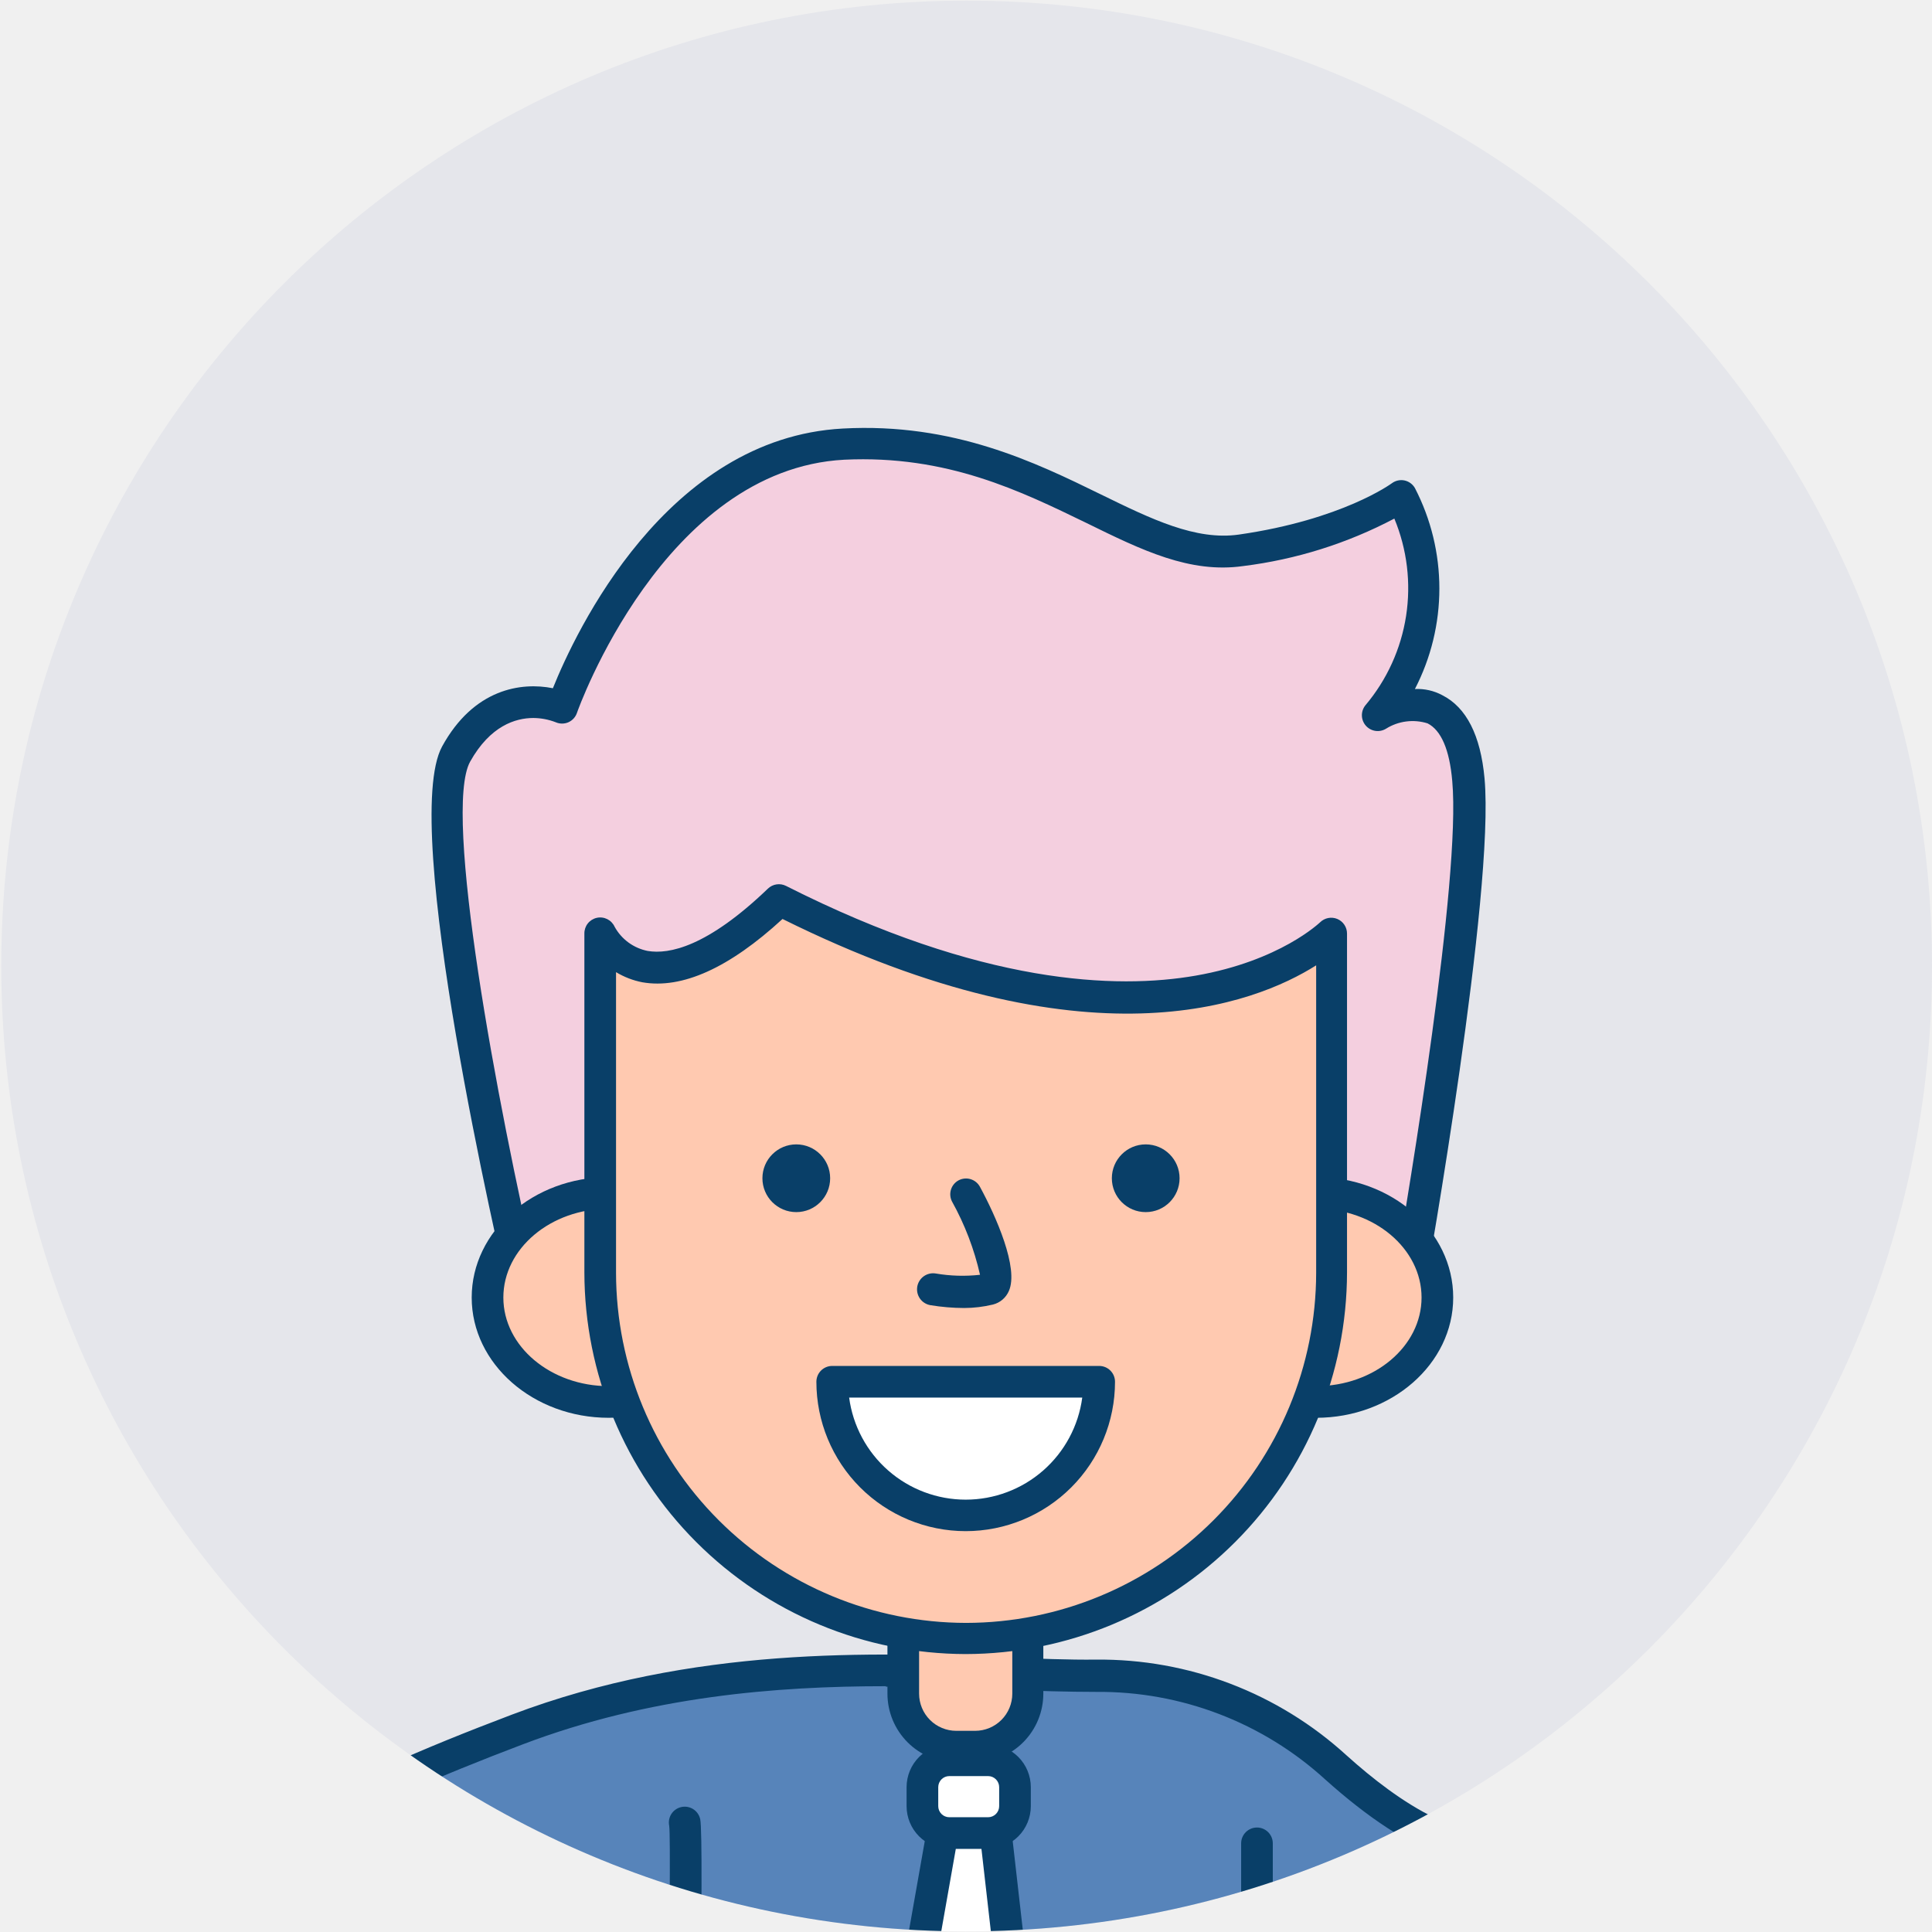
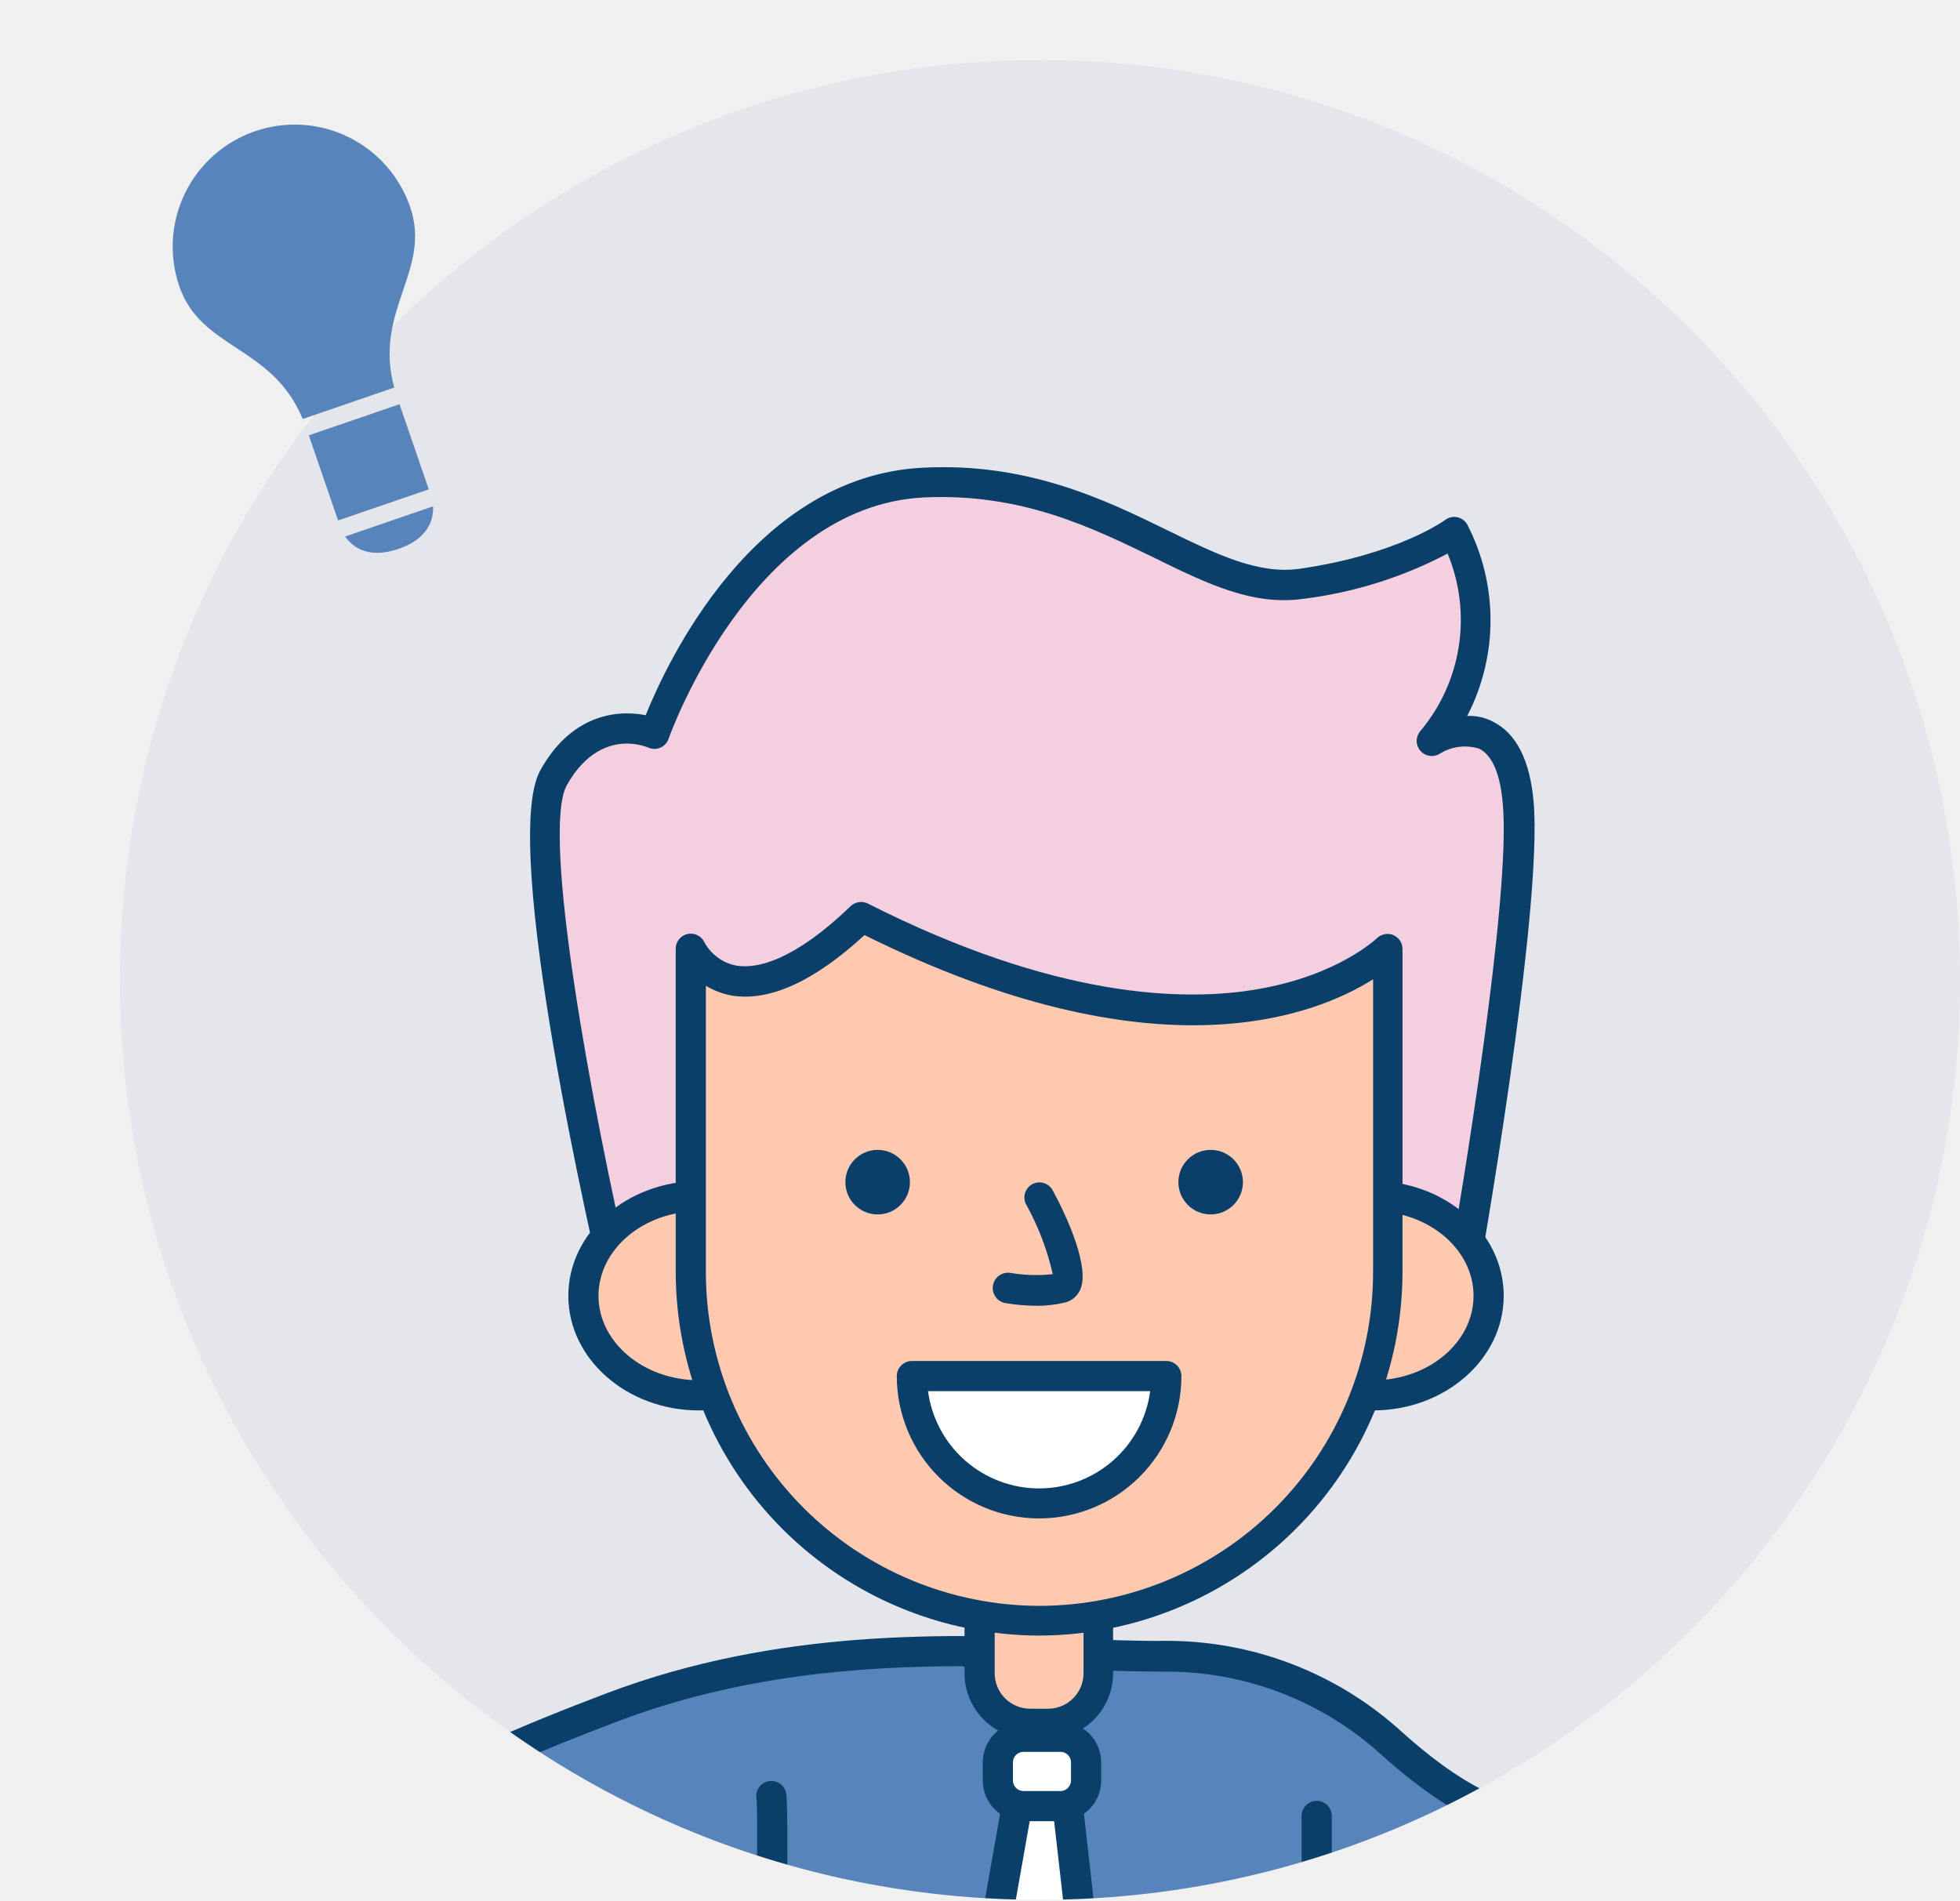
- <svg xmlns="http://www.w3.org/2000/svg" width="434" height="434" viewBox="0 0 434 434" fill="none">
-   <circle cx="217.143" cy="217" r="216.857" fill="#E5E6EB" />
-   <mask id="mask0" mask-type="alpha" maskUnits="userSpaceOnUse" x="0" y="0" width="434" height="434">
-     <circle cx="217.143" cy="217" r="216.857" fill="#CECACA" />
+ <svg xmlns="http://www.w3.org/2000/svg" width="462" height="448" viewBox="0 0 462 448" fill="none">
+   <circle cx="245.143" cy="231" r="216.857" fill="#E5E6EB" />
+   <mask id="mask0" mask-type="alpha" maskUnits="userSpaceOnUse" x="28" y="14" width="434" height="434">
+     <circle cx="245.143" cy="231" r="216.857" fill="#CECACA" />
  </mask>
  <g mask="url(#mask0)">
-     <path d="M405.012 370.501C405.9 370.252 415.108 352.725 415.108 352.725C415.108 352.725 414.646 337.901 414.681 330.649C414.717 323.396 420.298 322.188 421.791 325.743C423.028 330.42 423.978 335.169 424.636 339.963C424.92 339.963 433.274 316.251 435.301 315.078C437.327 313.904 459.084 325.316 460.186 332.639C460.719 336.195 457.057 348.033 452.863 359.267C451.689 362.431 440.704 369.221 440.704 369.221C438.42 373.843 435.681 378.225 432.528 382.303L405.012 370.501Z" fill="#FFC9B0" />
-     <path d="M432.67 385.787C432.193 385.787 431.722 385.69 431.283 385.503L403.661 373.771C403.113 373.538 402.632 373.17 402.263 372.702C401.895 372.234 401.649 371.68 401.55 371.093C401.451 370.505 401.501 369.902 401.696 369.339C401.891 368.776 402.224 368.271 402.665 367.87C403.803 366.306 407.927 358.805 411.553 351.872C411.553 348.317 411.126 336.87 411.162 330.542C411.197 324.214 414.717 320.979 417.774 320.339C419.265 320.027 420.817 320.247 422.162 320.962C423.507 321.676 424.558 322.84 425.133 324.25C425.498 325.062 425.784 325.907 425.986 326.774C430.892 314.367 432.137 312.554 433.843 311.807C434.945 311.238 436.616 310.385 444.508 314.509C448.703 316.642 462.497 324.25 463.67 331.964C464.416 336.87 460.115 350.13 456.133 360.405C454.853 363.96 447.921 368.759 443.406 371.638C441.093 376.231 438.305 380.568 435.087 384.579C434.472 385.284 433.603 385.719 432.67 385.787ZM410.38 368.901L431.71 377.895C433.98 374.589 436.023 371.133 437.825 367.55C438.117 366.969 438.575 366.486 439.14 366.164C443.065 363.901 446.655 361.101 449.805 357.845C455.493 342.7 457.164 334.737 456.915 332.96C456.346 329.085 442.695 320.588 437.185 318.739C435.301 322.295 431.674 332 430.075 335.91C427.551 342.487 427.231 343.34 424.564 343.234C421.898 343.127 421.187 340.745 420.689 337.19C420.291 333.979 419.685 330.796 418.876 327.663C418.422 328.539 418.213 329.522 418.272 330.507C418.272 337.617 418.699 352.299 418.699 352.477C418.73 353.082 418.595 353.685 418.308 354.219C414.504 361.578 412.122 366.093 410.38 368.901Z" fill="#093F68" />
-     <path d="M431.212 360.155C430.305 360.157 429.432 359.812 428.771 359.19C428.11 358.569 427.712 357.719 427.657 356.813C427.604 351.507 425.692 346.387 422.254 342.344C421.592 341.678 421.22 340.777 421.22 339.838C421.22 338.899 421.592 337.998 422.254 337.332C422.918 336.68 423.812 336.315 424.742 336.315C425.673 336.315 426.566 336.68 427.231 337.332C432.021 342.604 434.725 349.442 434.838 356.564C434.84 357.471 434.495 358.345 433.874 359.006C433.252 359.667 432.402 360.065 431.497 360.119L431.212 360.155Z" fill="#093F68" />
-     <path d="M443.264 388.134C439.709 393.395 410.593 442.775 368.359 463.43C357.575 468.775 345.699 471.549 333.662 471.535C324.419 471.535 312.332 464.745 301.987 457.777C296.37 453.902 291.322 449.992 287.767 447.112C284.212 444.232 282.292 442.348 282.292 442.348V461.368L282.079 533.642H153.884V435.416C122.244 443.699 94.195 455.36 88.862 463.359C85.059 471.784 91.564 500.224 106.389 525.892L58.076 553.55C51.286 541.854 18.437 481.027 38.95 438.793C48.939 418.245 74.216 404.416 116.201 388.489C166.824 369.292 216.95 376.687 246.208 376.367C266.13 376.201 285.379 383.566 300.103 396.986C313.185 408.789 330.392 419.952 343.936 413.375C368.822 401.181 393.956 370.146 401.492 359.196L443.264 388.134Z" fill="#5784BA" />
-     <path d="M58.111 557.104C57.488 557.111 56.875 556.953 56.332 556.647C55.789 556.341 55.336 555.898 55.018 555.362C47.908 543.346 14.384 481.204 35.75 437.229C46.664 414.761 74.144 400.647 114.956 385.183C155.768 369.719 196.153 371.212 225.66 372.314C233.126 372.598 240.2 372.883 246.173 372.811C266.988 372.598 287.111 380.283 302.484 394.319C314.074 404.771 330.391 416.005 342.372 410.175C366.653 398.301 391.68 367.159 398.541 357.169C398.808 356.779 399.15 356.446 399.547 356.19C399.943 355.934 400.387 355.759 400.852 355.676C401.309 355.586 401.779 355.593 402.232 355.698C402.685 355.802 403.112 356 403.483 356.281L445.255 385.112C446.032 385.645 446.567 386.464 446.74 387.391C446.913 388.318 446.712 389.275 446.179 390.053C445.859 390.48 445.397 391.227 444.757 392.222C421.329 428.697 396.124 453.688 369.923 466.487C358.655 472.083 346.243 474.991 333.662 474.983C325.201 474.983 314.18 470.291 299.96 460.585C294.521 457.03 289.615 452.977 285.918 449.92L285.669 533.463C285.669 534.406 285.294 535.311 284.628 535.977C283.961 536.644 283.057 537.019 282.114 537.019H153.884C152.941 537.019 152.037 536.644 151.37 535.977C150.703 535.311 150.329 534.406 150.329 533.463V440.073C117.694 448.996 96.221 459.412 91.991 464.958C89.289 471.89 94.728 498.482 109.339 523.971C109.574 524.377 109.727 524.825 109.788 525.29C109.849 525.755 109.817 526.228 109.695 526.68C109.573 527.133 109.362 527.557 109.076 527.928C108.789 528.299 108.431 528.61 108.024 528.842L59.853 556.607C59.325 556.92 58.725 557.092 58.111 557.104ZM198.997 378.784C174.468 378.784 145.921 381.024 117.48 391.831C79.406 406.264 52.032 420.058 42.149 440.322C23.734 478.218 50.255 532.113 59.427 548.679L101.412 524.469C88.187 500.117 81.006 471.997 85.627 461.794C85.701 461.617 85.796 461.45 85.912 461.296C92.559 451.342 124.377 439.362 152.96 431.896C153.497 431.751 154.06 431.734 154.605 431.847C155.15 431.959 155.66 432.198 156.096 432.544C156.532 432.889 156.88 433.333 157.113 433.838C157.347 434.343 157.458 434.895 157.439 435.451V530.086H278.595L278.808 442.348C278.812 441.66 279.016 440.988 279.395 440.414C279.773 439.84 280.311 439.388 280.941 439.113C281.574 438.835 282.274 438.747 282.956 438.861C283.638 438.974 284.272 439.284 284.78 439.753C284.78 439.753 286.807 441.601 290.148 444.374C293.49 447.147 298.609 451.129 303.977 454.826C319.94 465.704 328.863 467.98 333.662 467.98C345.156 467.981 356.494 465.329 366.795 460.23C383.93 451.84 410.237 432.714 438.393 389.129L402.345 364.244C392.853 377.22 369.283 405.056 345.465 416.716C332.987 422.795 317.024 417.072 297.721 399.759C283.667 386.924 265.275 379.887 246.244 380.064C240.093 380.064 232.948 379.85 225.376 379.566C217.803 379.282 208.454 378.891 198.997 378.891V378.784Z" fill="#093F68" />
-     <path d="M202.908 364.315H230.815V380.454C230.815 383.613 229.56 386.642 227.327 388.876C225.093 391.109 222.064 392.364 218.906 392.364H214.817C211.659 392.364 208.63 391.109 206.396 388.876C204.163 386.642 202.908 383.613 202.908 380.454V364.315Z" fill="#FFC9B0" />
-     <path d="M219.048 395.919H214.817C210.716 395.919 206.783 394.29 203.882 391.389C200.982 388.489 199.353 384.556 199.353 380.454V364.315C199.353 363.372 199.728 362.468 200.394 361.801C201.061 361.134 201.965 360.76 202.908 360.76H230.815C231.758 360.76 232.662 361.134 233.329 361.801C233.996 362.468 234.37 363.372 234.37 364.315V380.454C234.37 384.531 232.761 388.443 229.891 391.339C227.022 394.236 223.125 395.881 219.048 395.919ZM206.463 367.87V380.454C206.463 382.67 207.343 384.795 208.91 386.362C210.477 387.929 212.602 388.809 214.817 388.809H219.048C221.264 388.809 223.389 387.929 224.955 386.362C226.522 384.795 227.402 382.67 227.402 380.454V367.87H206.463Z" fill="#093F68" />
-     <path d="M118.192 291.472C118.192 291.472 93.306 186.207 102.549 169.392C111.792 152.577 126.333 158.94 126.333 158.94C126.333 158.94 146.027 102.06 189.541 99.785C233.055 97.509 254.492 127.016 278.844 123.568C303.196 120.119 314.785 111.374 314.785 111.374C318.87 119.193 320.554 128.045 319.624 136.818C318.694 145.591 315.193 153.893 309.559 160.682C309.559 160.682 327.548 149.662 329.858 175.151C332.169 200.641 316.527 288.912 316.527 288.912L299.107 285.891L118.192 291.472Z" fill="#F4CFDF" />
-     <path d="M118.191 295.027C117.375 295.049 116.575 294.789 115.928 294.29C115.28 293.791 114.824 293.085 114.636 292.29C112.041 281.376 89.751 185.176 99.314 167.686C106.424 154.71 117.089 153.181 124.199 154.603C129.212 142.125 149.618 98.398 189.328 96.265C214.213 94.914 232.592 103.873 247.275 111.054C258.686 116.635 268.605 121.47 278.31 120.084C301.525 116.742 312.545 108.637 312.652 108.565C313.054 108.264 313.515 108.051 314.005 107.941C314.495 107.83 315.004 107.825 315.496 107.926C315.985 108.029 316.447 108.235 316.851 108.529C317.255 108.823 317.593 109.199 317.842 109.632C321.452 116.609 323.336 124.351 323.336 132.206C323.336 140.062 321.452 147.804 317.842 154.781C319.98 154.675 322.107 155.154 323.992 156.167C329.396 158.905 332.596 165.162 333.484 174.867C335.795 200.57 320.722 285.855 320.082 289.481C319.917 290.403 319.395 291.222 318.63 291.761C317.864 292.3 316.917 292.516 315.994 292.361L298.929 289.375L118.405 295.027H118.191ZM119.827 161.287C115.81 161.287 110.122 163.029 105.607 171.099C99.456 182.226 111.508 247.354 120.929 287.81L298.929 282.264C299.177 282.229 299.428 282.229 299.676 282.264L313.541 284.682C316.42 268.115 328.223 197.406 326.232 175.471C325.628 168.361 323.708 164.024 320.686 162.495C319.133 162.007 317.493 161.863 315.878 162.071C314.264 162.28 312.714 162.837 311.336 163.704C310.622 164.139 309.778 164.308 308.951 164.182C308.124 164.056 307.369 163.642 306.817 163.014C306.265 162.385 305.952 161.583 305.933 160.747C305.915 159.911 306.192 159.095 306.715 158.443C311.547 152.722 314.71 145.781 315.857 138.381C317.005 130.982 316.093 123.409 313.221 116.493C302.642 122.072 291.139 125.686 279.27 127.158C267.29 128.865 256.518 123.603 244.075 117.489C229.393 110.379 212.826 102.166 189.648 103.268C149.085 105.437 129.816 159.474 129.603 160.149C129.445 160.612 129.192 161.037 128.862 161.398C128.532 161.759 128.13 162.048 127.683 162.247C127.235 162.442 126.751 162.543 126.261 162.543C125.772 162.543 125.288 162.442 124.839 162.247C123.24 161.627 121.542 161.302 119.827 161.287Z" fill="#093F68" />
-     <path d="M136.749 314.971C151.808 314.971 164.016 304.45 164.016 291.472C164.016 278.494 151.808 267.974 136.749 267.974C121.69 267.974 109.482 278.494 109.482 291.472C109.482 304.45 121.69 314.971 136.749 314.971Z" fill="#FFC9B0" />
-     <path d="M136.749 318.49C119.791 318.49 105.962 306.368 105.962 291.472C105.962 276.576 119.791 264.418 136.749 264.418C153.706 264.418 167.571 276.541 167.571 291.472C167.571 306.403 153.742 318.49 136.749 318.49ZM136.749 271.528C123.702 271.528 113.072 280.487 113.072 291.472C113.072 302.457 123.737 311.38 136.749 311.38C149.76 311.38 160.461 302.457 160.461 291.472C160.461 280.487 149.831 271.528 136.749 271.528Z" fill="#093F68" />
-     <path d="M295.659 314.971C310.718 314.971 322.926 304.45 322.926 291.472C322.926 278.494 310.718 267.974 295.659 267.974C280.6 267.974 268.392 278.494 268.392 291.472C268.392 304.45 280.6 314.971 295.659 314.971Z" fill="#FFC9B0" />
-     <path d="M295.659 318.49C278.666 318.49 264.837 306.368 264.837 291.472C264.837 276.576 278.666 264.418 295.659 264.418C312.652 264.418 326.445 276.541 326.445 291.472C326.445 306.403 312.581 318.49 295.659 318.49ZM295.659 271.528C282.576 271.528 271.947 280.487 271.947 291.472C271.947 302.457 282.612 311.38 295.659 311.38C308.706 311.38 319.335 302.457 319.335 291.472C319.335 280.487 308.706 271.528 295.659 271.528Z" fill="#093F68" />
-     <path d="M216.915 368.012C195.135 367.984 174.256 359.312 158.865 343.901C143.474 328.49 134.829 307.6 134.829 285.82V209.706C134.829 209.706 144.996 231.037 175.143 202.17C262.704 246.537 299.214 209.706 299.214 209.706V285.82C299.214 296.622 297.084 307.319 292.947 317.298C288.81 327.277 282.746 336.343 275.103 343.976C267.459 351.61 258.386 357.662 248.401 361.786C238.417 365.91 227.717 368.026 216.915 368.012Z" fill="#FFC9B0" />
-     <path d="M216.915 371.567C194.2 371.511 172.434 362.455 156.382 346.383C140.331 330.312 131.302 308.534 131.274 285.82V209.706C131.261 208.89 131.53 208.094 132.035 207.452C132.54 206.81 133.251 206.362 134.048 206.182C134.844 206.003 135.679 206.103 136.41 206.467C137.142 206.83 137.726 207.434 138.064 208.178C138.829 209.572 139.891 210.782 141.175 211.722C142.459 212.662 143.933 213.309 145.494 213.617C150.293 214.435 158.897 212.693 172.512 199.61C173.043 199.103 173.717 198.773 174.443 198.665C175.168 198.557 175.91 198.676 176.565 199.006C220.541 221.26 250.901 222.256 268.605 219.163C287.589 215.857 296.441 207.253 296.547 207.182C297.047 206.689 297.682 206.355 298.372 206.222C299.062 206.089 299.775 206.163 300.422 206.436C301.065 206.708 301.613 207.163 301.999 207.745C302.385 208.326 302.59 209.009 302.591 209.706V285.82C302.563 308.54 293.529 330.323 277.47 346.396C261.411 362.469 239.635 371.52 216.915 371.567ZM138.384 218.381V285.926C138.412 306.774 146.706 326.759 161.447 341.5C176.189 356.241 196.174 364.535 217.021 364.564C237.869 364.535 257.854 356.241 272.595 341.5C287.336 326.759 295.631 306.774 295.659 285.926V216.852C281.901 225.562 244.288 240.422 175.783 206.436C163.802 217.456 153.208 222.22 144.285 220.656C142.2 220.25 140.202 219.48 138.384 218.381Z" fill="#093F68" />
-     <path d="M178.876 272.287C183.077 272.287 186.484 268.881 186.484 264.679C186.484 260.478 183.077 257.072 178.876 257.072C174.674 257.072 171.268 260.478 171.268 264.679C171.268 268.881 174.674 272.287 178.876 272.287Z" fill="#093F68" />
-     <path d="M257.371 272.287C261.573 272.287 264.979 268.881 264.979 264.679C264.979 260.478 261.573 257.072 257.371 257.072C253.17 257.072 249.763 260.478 249.763 264.679C249.763 268.881 253.17 272.287 257.371 272.287Z" fill="#093F68" />
-     <path d="M246.919 310.395C247.058 314.42 246.385 318.431 244.94 322.19C243.496 325.95 241.309 329.379 238.511 332.276C235.713 335.172 232.36 337.475 228.653 339.048C224.946 340.621 220.96 341.432 216.932 341.432C212.905 341.432 208.919 340.621 205.212 339.048C201.505 337.475 198.152 335.172 195.354 332.276C192.556 329.379 190.369 325.95 188.925 322.19C187.48 318.431 186.807 314.42 186.946 310.395H246.919Z" fill="white" />
-     <path d="M216.915 343.954C208.02 343.945 199.493 340.405 193.208 334.113C186.922 327.82 183.391 319.289 183.391 310.395C183.391 309.452 183.765 308.548 184.432 307.881C185.099 307.214 186.003 306.84 186.946 306.84H246.919C247.862 306.84 248.766 307.214 249.433 307.881C250.1 308.548 250.474 309.452 250.474 310.395C250.474 319.296 246.939 327.832 240.645 334.125C234.351 340.419 225.815 343.954 216.915 343.954ZM190.75 313.95C191.595 320.296 194.715 326.118 199.531 330.336C204.347 334.553 210.531 336.878 216.932 336.878C223.334 336.878 229.518 334.553 234.334 330.336C239.15 326.118 242.27 320.296 243.115 313.95H190.75Z" fill="#093F68" />
-     <path d="M216.595 293.83C214.046 293.82 211.502 293.606 208.987 293.19C208.52 293.108 208.074 292.936 207.674 292.681C207.274 292.427 206.928 292.097 206.655 291.709C206.383 291.321 206.19 290.883 206.087 290.421C205.983 289.958 205.972 289.48 206.054 289.013C206.136 288.546 206.309 288.1 206.563 287.7C206.817 287.3 207.147 286.954 207.535 286.681C207.923 286.409 208.361 286.216 208.824 286.113C209.286 286.009 209.764 285.998 210.231 286.08C213.508 286.638 216.847 286.734 220.15 286.364C218.846 280.606 216.727 275.064 213.857 269.905C213.43 269.074 213.348 268.108 213.627 267.217C213.907 266.325 214.526 265.579 215.351 265.141C216.185 264.703 217.159 264.614 218.059 264.894C218.959 265.174 219.711 265.8 220.15 266.634C223.705 273.175 228.931 284.907 226.62 290.026C226.297 290.768 225.809 291.426 225.193 291.95C224.577 292.473 223.849 292.849 223.065 293.048C220.946 293.56 218.775 293.822 216.595 293.83Z" fill="#093F68" />
-     <path d="M221.963 395.422H213.253C209.915 395.422 207.209 398.127 207.209 401.465V405.731C207.209 409.069 209.915 411.775 213.253 411.775H221.963C225.301 411.775 228.006 409.069 228.006 405.731V401.465C228.006 398.127 225.301 395.422 221.963 395.422Z" fill="white" />
-     <path d="M221.963 415.329H213.253C210.707 415.329 208.266 414.318 206.466 412.518C204.666 410.718 203.654 408.276 203.654 405.731V401.465C203.654 398.919 204.666 396.478 206.466 394.677C208.266 392.877 210.707 391.866 213.253 391.866H221.963C224.509 391.866 226.95 392.877 228.75 394.677C230.55 396.478 231.561 398.919 231.561 401.465V405.731C231.561 408.276 230.55 410.718 228.75 412.518C226.95 414.318 224.509 415.329 221.963 415.329ZM213.253 398.976C212.593 398.976 211.96 399.238 211.493 399.705C211.027 400.172 210.764 400.805 210.764 401.465V405.731C210.764 406.391 211.027 407.024 211.493 407.49C211.96 407.957 212.593 408.219 213.253 408.219H221.963C222.623 408.219 223.256 407.957 223.722 407.49C224.189 407.024 224.451 406.391 224.451 405.731V401.465C224.451 400.805 224.189 400.172 223.722 399.705C223.256 399.238 222.623 398.976 221.963 398.976H213.253Z" fill="#093F68" />
-     <path d="M211.653 411.774L198.535 486.11L217.59 511.137L231.917 484.901L223.563 411.774H211.653Z" fill="white" />
-     <path d="M217.626 514.693C217.074 514.693 216.529 514.565 216.036 514.318C215.542 514.071 215.113 513.713 214.782 513.271L195.691 488.386C195.115 487.584 194.872 486.59 195.016 485.613L208.134 411.348C208.278 410.514 208.715 409.758 209.367 409.217C210.018 408.676 210.842 408.385 211.689 408.398H223.705C224.584 408.392 225.433 408.713 226.09 409.297C226.746 409.881 227.163 410.688 227.26 411.562L235.579 484.653C235.663 485.391 235.514 486.137 235.152 486.786L220.932 513.022C220.649 513.543 220.241 513.985 219.745 514.308C219.248 514.631 218.678 514.824 218.088 514.871L217.626 514.693ZM202.375 485.222L217.199 504.632L228.326 484.191L220.47 415.33H214.711L202.375 485.222Z" fill="#093F68" />
-     <path d="M153.884 453.723C152.941 453.723 152.037 453.349 151.37 452.682C150.704 452.016 150.329 451.111 150.329 450.168C150.329 435.948 150.649 412.45 150.329 410.139C150.137 409.23 150.309 408.282 150.807 407.498C151.306 406.714 152.091 406.156 152.995 405.944C153.458 405.834 153.938 405.818 154.407 405.897C154.875 405.976 155.323 406.148 155.725 406.404C156.126 406.659 156.471 406.992 156.741 407.383C157.012 407.774 157.2 408.216 157.297 408.681C157.759 410.708 157.617 432.393 157.297 450.275C157.271 451.175 156.904 452.032 156.27 452.672C155.637 453.312 154.784 453.688 153.884 453.723Z" fill="#093F68" />
-     <path d="M282.363 445.902C281.42 445.902 280.516 445.528 279.849 444.861C279.183 444.194 278.808 443.29 278.808 442.347V414.085C278.808 413.142 279.183 412.238 279.849 411.571C280.516 410.904 281.42 410.53 282.363 410.53C283.306 410.53 284.21 410.904 284.877 411.571C285.544 412.238 285.918 413.142 285.918 414.085V442.347C285.918 443.29 285.544 444.194 284.877 444.861C284.21 445.528 283.306 445.902 282.363 445.902Z" fill="#093F68" />
-     <path d="M268.107 440.357H246.777C245.834 440.357 244.93 439.983 244.263 439.316C243.596 438.65 243.222 437.745 243.222 436.802C243.222 435.86 243.596 434.955 244.263 434.289C244.93 433.622 245.834 433.247 246.777 433.247H268.107C269.05 433.247 269.954 433.622 270.621 434.289C271.288 434.955 271.662 435.86 271.662 436.802C271.662 437.745 271.288 438.65 270.621 439.316C269.954 439.983 269.05 440.357 268.107 440.357Z" fill="#093F68" />
+     <path d="M433.012 384.501C433.9 384.252 443.108 366.725 443.108 366.725C443.108 366.725 442.646 351.901 442.681 344.649C442.717 337.396 448.298 336.188 449.791 339.743C451.028 344.42 451.978 349.169 452.636 353.963C452.92 353.963 461.274 330.251 463.301 329.078C465.327 327.904 487.084 339.316 488.186 346.639C488.719 350.195 485.057 362.033 480.863 373.267C479.689 376.431 468.704 383.221 468.704 383.221C466.42 387.843 463.681 392.225 460.528 396.303L433.012 384.501Z" fill="#FFC9B0" />
+     <path d="M460.67 399.787C460.193 399.787 459.722 399.69 459.283 399.503L431.661 387.771C431.113 387.538 430.632 387.17 430.263 386.702C429.895 386.234 429.649 385.68 429.55 385.093C429.451 384.505 429.501 383.902 429.696 383.339C429.891 382.776 430.224 382.271 430.665 381.87C431.803 380.306 435.927 372.805 439.553 365.872C439.553 362.317 439.126 350.87 439.162 344.542C439.197 338.214 442.717 334.979 445.774 334.339C447.265 334.027 448.817 334.247 450.162 334.962C451.507 335.676 452.558 336.84 453.133 338.25C453.498 339.062 453.784 339.907 453.986 340.774C458.892 328.367 460.137 326.554 461.843 325.807C462.945 325.238 464.616 324.385 472.508 328.509C476.703 330.642 490.497 338.25 491.67 345.964C492.416 350.87 488.115 364.13 484.133 374.405C482.853 377.96 475.921 382.759 471.406 385.638C469.093 390.231 466.305 394.568 463.087 398.579C462.472 399.284 461.603 399.719 460.67 399.787ZM438.38 382.901L459.71 391.895C461.98 388.589 464.023 385.133 465.825 381.55C466.117 380.969 466.575 380.486 467.14 380.164C471.065 377.901 474.655 375.101 477.805 371.845C483.493 356.7 485.164 348.737 484.915 346.96C484.346 343.085 470.695 334.588 465.185 332.739C463.301 336.295 459.674 346 458.075 349.91C455.551 356.487 455.231 357.34 452.564 357.234C449.898 357.127 449.187 354.745 448.689 351.19C448.291 347.979 447.685 344.796 446.876 341.663C446.422 342.539 446.213 343.522 446.272 344.507C446.272 351.617 446.699 366.299 446.699 366.477C446.73 367.082 446.595 367.685 446.308 368.219C442.504 375.578 440.122 380.093 438.38 382.901Z" fill="#093F68" />
+     <path d="M459.212 374.155C458.305 374.157 457.432 373.812 456.771 373.19C456.11 372.569 455.712 371.719 455.657 370.813C455.604 365.507 453.692 360.387 450.254 356.344C449.592 355.678 449.22 354.777 449.22 353.838C449.22 352.899 449.592 351.998 450.254 351.332C450.918 350.68 451.812 350.315 452.742 350.315C453.673 350.315 454.566 350.68 455.231 351.332C460.021 356.604 462.725 363.442 462.838 370.564C462.84 371.471 462.495 372.345 461.874 373.006C461.252 373.667 460.402 374.065 459.497 374.119L459.212 374.155Z" fill="#093F68" />
+     <path d="M471.264 402.134C467.709 407.395 438.593 456.775 396.359 477.43C385.575 482.775 373.699 485.549 361.662 485.535C352.419 485.535 340.332 478.745 329.987 471.777C324.37 467.902 319.322 463.992 315.767 461.112C312.212 458.232 310.292 456.348 310.292 456.348V475.368L310.079 547.642H181.884V449.416C150.244 457.699 122.195 469.36 116.862 477.359C113.059 485.784 119.564 514.224 134.389 539.892L86.076 567.55C79.286 555.854 46.437 495.027 66.95 452.793C76.939 432.245 102.216 418.416 144.201 402.489C194.824 383.292 244.95 390.687 274.208 390.367C294.13 390.201 313.379 397.566 328.103 410.986C341.185 422.789 358.392 433.952 371.936 427.375C396.822 415.181 421.956 384.146 429.492 373.196L471.264 402.134Z" fill="#5784BA" />
+     <path d="M86.111 571.104C85.488 571.111 84.875 570.953 84.332 570.647C83.789 570.341 83.336 569.898 83.018 569.362C75.908 557.346 42.384 495.204 63.75 451.229C74.664 428.761 102.144 414.647 142.956 399.183C183.768 383.719 224.153 385.212 253.66 386.314C261.126 386.598 268.2 386.883 274.173 386.811C294.988 386.598 315.111 394.283 330.484 408.319C342.074 418.771 358.391 430.005 370.372 424.175C394.653 412.301 419.68 381.159 426.541 371.169C426.808 370.779 427.15 370.446 427.547 370.19C427.943 369.934 428.387 369.759 428.852 369.676C429.309 369.586 429.779 369.593 430.232 369.698C430.685 369.802 431.112 370 431.483 370.281L473.255 399.112C474.032 399.645 474.567 400.464 474.74 401.391C474.913 402.318 474.712 403.275 474.179 404.053C473.859 404.48 473.397 405.227 472.757 406.222C449.329 442.697 424.124 467.688 397.923 480.487C386.655 486.083 374.243 488.991 361.662 488.983C353.201 488.983 342.18 484.291 327.96 474.585C322.521 471.03 317.615 466.977 313.918 463.92L313.669 547.463C313.669 548.406 313.294 549.311 312.628 549.977C311.961 550.644 311.057 551.019 310.114 551.019H181.884C180.941 551.019 180.037 550.644 179.37 549.977C178.703 549.311 178.329 548.406 178.329 547.463V454.073C145.694 462.996 124.221 473.412 119.991 478.958C117.289 485.89 122.728 512.482 137.339 537.971C137.574 538.377 137.727 538.825 137.788 539.29C137.849 539.755 137.817 540.228 137.695 540.68C137.573 541.133 137.362 541.557 137.076 541.928C136.789 542.299 136.431 542.61 136.024 542.842L87.853 570.607C87.325 570.92 86.725 571.092 86.111 571.104ZM226.997 392.784C202.468 392.784 173.921 395.024 145.48 405.831C107.406 420.264 80.032 434.058 70.149 454.322C51.734 492.218 78.255 546.113 87.427 562.679L129.412 538.469C116.187 514.117 109.006 485.997 113.627 475.794C113.701 475.617 113.796 475.45 113.912 475.296C120.56 465.342 152.377 453.362 180.96 445.896C181.497 445.751 182.06 445.734 182.605 445.847C183.15 445.959 183.66 446.198 184.096 446.544C184.532 446.889 184.88 447.333 185.113 447.838C185.347 448.343 185.458 448.895 185.439 449.451V544.086H306.595L306.808 456.348C306.812 455.66 307.016 454.988 307.395 454.414C307.773 453.84 308.311 453.388 308.941 453.113C309.574 452.835 310.274 452.747 310.956 452.861C311.638 452.974 312.272 453.284 312.78 453.753C312.78 453.753 314.807 455.601 318.148 458.374C321.49 461.147 326.609 465.129 331.977 468.826C347.94 479.704 356.863 481.98 361.662 481.98C373.156 481.981 384.494 479.329 394.795 474.23C411.93 465.84 438.237 446.714 466.393 403.129L430.345 378.244C420.853 391.22 397.283 419.056 373.465 430.716C360.987 436.795 345.024 431.072 325.721 413.759C311.667 400.924 293.275 393.887 274.244 394.064C268.093 394.064 260.948 393.85 253.376 393.566C245.803 393.282 236.454 392.891 226.997 392.891V392.784Z" fill="#093F68" />
+     <path d="M230.908 378.315H258.815V394.454C258.815 397.613 257.56 400.642 255.327 402.876C253.093 405.109 250.064 406.364 246.906 406.364H242.817C239.659 406.364 236.63 405.109 234.396 402.876C232.163 400.642 230.908 397.613 230.908 394.454V378.315Z" fill="#FFC9B0" />
+     <path d="M247.048 409.919H242.817C238.716 409.919 234.783 408.29 231.882 405.389C228.982 402.489 227.353 398.556 227.353 394.454V378.315C227.353 377.372 227.728 376.468 228.394 375.801C229.061 375.134 229.965 374.76 230.908 374.76H258.815C259.758 374.76 260.662 375.134 261.329 375.801C261.996 376.468 262.37 377.372 262.37 378.315V394.454C262.37 398.531 260.761 402.443 257.891 405.339C255.022 408.236 251.125 409.881 247.048 409.919ZM234.463 381.87V394.454C234.463 396.67 235.343 398.795 236.91 400.362C238.477 401.929 240.602 402.809 242.817 402.809H247.048C249.264 402.809 251.389 401.929 252.955 400.362C254.522 398.795 255.402 396.67 255.402 394.454V381.87H234.463Z" fill="#093F68" />
+     <path d="M146.192 305.472C146.192 305.472 121.306 200.207 130.549 183.392C139.792 166.577 154.333 172.94 154.333 172.94C154.333 172.94 174.027 116.06 217.541 113.785C261.055 111.509 282.492 141.016 306.844 137.568C331.196 134.119 342.785 125.374 342.785 125.374C346.87 133.193 348.554 142.045 347.624 150.818C346.694 159.591 343.193 167.893 337.559 174.682C337.559 174.682 355.548 163.662 357.858 189.151C360.169 214.641 344.527 302.912 344.527 302.912L327.107 299.891L146.192 305.472Z" fill="#F4CFDF" />
+     <path d="M146.191 309.027C145.375 309.049 144.575 308.789 143.928 308.29C143.28 307.791 142.824 307.085 142.636 306.29C140.041 295.376 117.751 199.176 127.314 181.686C134.424 168.71 145.089 167.181 152.199 168.603C157.212 156.125 177.618 112.398 217.328 110.265C242.213 108.914 260.592 117.873 275.275 125.054C286.686 130.635 296.605 135.47 306.31 134.084C329.525 130.742 340.545 122.637 340.652 122.565C341.054 122.264 341.515 122.051 342.005 121.941C342.495 121.83 343.004 121.825 343.496 121.926C343.985 122.029 344.447 122.235 344.851 122.529C345.255 122.823 345.593 123.199 345.842 123.632C349.452 130.609 351.336 138.351 351.336 146.206C351.336 154.062 349.452 161.804 345.842 168.781C347.98 168.675 350.107 169.154 351.992 170.167C357.396 172.905 360.596 179.162 361.484 188.867C363.795 214.57 348.722 299.855 348.082 303.481C347.917 304.403 347.395 305.222 346.63 305.761C345.864 306.3 344.917 306.516 343.994 306.361L326.929 303.375L146.405 309.027H146.191ZM147.827 175.287C143.81 175.287 138.122 177.029 133.607 185.099C127.456 196.226 139.508 261.354 148.929 301.81L326.929 296.264C327.177 296.229 327.428 296.229 327.676 296.264L341.541 298.682C344.42 282.115 356.223 211.406 354.232 189.471C353.628 182.361 351.708 178.024 348.686 176.495C347.133 176.007 345.493 175.863 343.878 176.071C342.264 176.28 340.714 176.837 339.336 177.704C338.622 178.139 337.778 178.308 336.951 178.182C336.124 178.056 335.369 177.642 334.817 177.014C334.265 176.385 333.952 175.583 333.933 174.747C333.915 173.911 334.192 173.095 334.715 172.443C339.547 166.722 342.71 159.781 343.857 152.381C345.005 144.982 344.093 137.409 341.221 130.493C330.642 136.072 319.139 139.686 307.27 141.158C295.29 142.865 284.518 137.603 272.075 131.489C257.393 124.379 240.826 116.166 217.648 117.268C177.085 119.437 157.816 173.474 157.603 174.149C157.445 174.612 157.192 175.037 156.862 175.398C156.532 175.759 156.13 176.048 155.683 176.247C155.235 176.442 154.751 176.543 154.261 176.543C153.772 176.543 153.288 176.442 152.839 176.247C151.24 175.627 149.542 175.302 147.827 175.287Z" fill="#093F68" />
+     <path d="M164.749 328.971C179.808 328.971 192.016 318.45 192.016 305.472C192.016 292.494 179.808 281.974 164.749 281.974C149.69 281.974 137.482 292.494 137.482 305.472C137.482 318.45 149.69 328.971 164.749 328.971Z" fill="#FFC9B0" />
+     <path d="M164.749 332.49C147.791 332.49 133.962 320.368 133.962 305.472C133.962 290.576 147.791 278.418 164.749 278.418C181.706 278.418 195.571 290.541 195.571 305.472C195.571 320.403 181.742 332.49 164.749 332.49ZM164.749 285.528C151.702 285.528 141.072 294.487 141.072 305.472C141.072 316.457 151.737 325.38 164.749 325.38C177.76 325.38 188.461 316.457 188.461 305.472C188.461 294.487 177.831 285.528 164.749 285.528Z" fill="#093F68" />
+     <path d="M323.659 328.971C338.718 328.971 350.926 318.45 350.926 305.472C350.926 292.494 338.718 281.974 323.659 281.974C308.6 281.974 296.392 292.494 296.392 305.472C296.392 318.45 308.6 328.971 323.659 328.971Z" fill="#FFC9B0" />
+     <path d="M323.659 332.49C306.666 332.49 292.837 320.368 292.837 305.472C292.837 290.576 306.666 278.418 323.659 278.418C340.652 278.418 354.445 290.541 354.445 305.472C354.445 320.403 340.581 332.49 323.659 332.49ZM323.659 285.528C310.576 285.528 299.947 294.487 299.947 305.472C299.947 316.457 310.612 325.38 323.659 325.38C336.706 325.38 347.335 316.457 347.335 305.472C347.335 294.487 336.706 285.528 323.659 285.528Z" fill="#093F68" />
+     <path d="M244.915 382.012C223.135 381.984 202.256 373.312 186.865 357.901C171.474 342.49 162.829 321.6 162.829 299.82V223.706C162.829 223.706 172.996 245.037 203.143 216.17C290.704 260.537 327.214 223.706 327.214 223.706V299.82C327.214 310.622 325.084 321.319 320.947 331.298C316.81 341.277 310.746 350.343 303.103 357.976C295.459 365.61 286.386 371.662 276.401 375.786C266.417 379.91 255.717 382.026 244.915 382.012Z" fill="#FFC9B0" />
+     <path d="M244.915 385.567C222.2 385.511 200.434 376.455 184.382 360.383C168.331 344.312 159.302 322.534 159.274 299.82V223.706C159.261 222.89 159.53 222.094 160.035 221.452C160.54 220.81 161.251 220.362 162.048 220.182C162.844 220.003 163.679 220.103 164.41 220.467C165.142 220.83 165.726 221.434 166.064 222.178C166.829 223.572 167.891 224.782 169.175 225.722C170.459 226.662 171.933 227.309 173.494 227.617C178.293 228.435 186.897 226.693 200.512 213.61C201.043 213.103 201.717 212.773 202.443 212.665C203.168 212.557 203.91 212.676 204.565 213.006C248.541 235.26 278.901 236.256 296.605 233.163C315.589 229.857 324.441 221.253 324.547 221.182C325.047 220.689 325.682 220.355 326.372 220.222C327.062 220.089 327.775 220.163 328.422 220.436C329.065 220.708 329.613 221.163 329.999 221.745C330.385 222.326 330.59 223.009 330.591 223.706V299.82C330.563 322.54 321.529 344.323 305.47 360.396C289.411 376.469 267.635 385.52 244.915 385.567ZM166.384 232.381V299.926C166.412 320.774 174.706 340.759 189.447 355.5C204.189 370.241 224.174 378.535 245.021 378.564C265.869 378.535 285.854 370.241 300.595 355.5C315.336 340.759 323.631 320.774 323.659 299.926V230.852C309.901 239.562 272.288 254.422 203.783 220.436C191.802 231.456 181.208 236.22 172.285 234.656C170.2 234.25 168.202 233.48 166.384 232.381Z" fill="#093F68" />
+     <path d="M206.876 286.287C211.077 286.287 214.484 282.881 214.484 278.679C214.484 274.478 211.077 271.072 206.876 271.072C202.674 271.072 199.268 274.478 199.268 278.679C199.268 282.881 202.674 286.287 206.876 286.287Z" fill="#093F68" />
+     <path d="M285.371 286.287C289.573 286.287 292.979 282.881 292.979 278.679C292.979 274.478 289.573 271.072 285.371 271.072C281.17 271.072 277.763 274.478 277.763 278.679C277.763 282.881 281.17 286.287 285.371 286.287Z" fill="#093F68" />
+     <path d="M274.919 324.395C275.058 328.42 274.385 332.431 272.94 336.19C271.496 339.95 269.309 343.379 266.511 346.276C263.713 349.172 260.36 351.475 256.653 353.048C252.946 354.621 248.96 355.432 244.932 355.432C240.905 355.432 236.919 354.621 233.212 353.048C229.505 351.475 226.152 349.172 223.354 346.276C220.556 343.379 218.369 339.95 216.925 336.19C215.48 332.431 214.807 328.42 214.946 324.395H274.919Z" fill="white" />
+     <path d="M244.915 357.954C236.02 357.945 227.493 354.405 221.208 348.113C214.922 341.82 211.391 333.289 211.391 324.395C211.391 323.452 211.765 322.548 212.432 321.881C213.099 321.214 214.003 320.84 214.946 320.84H274.919C275.862 320.84 276.766 321.214 277.433 321.881C278.1 322.548 278.474 323.452 278.474 324.395C278.474 333.296 274.939 341.832 268.645 348.125C262.351 354.419 253.815 357.954 244.915 357.954ZM218.75 327.95C219.595 334.296 222.715 340.118 227.531 344.336C232.347 348.553 238.531 350.878 244.932 350.878C251.334 350.878 257.518 348.553 262.334 344.336C267.15 340.118 270.27 334.296 271.115 327.95H218.75Z" fill="#093F68" />
+     <path d="M244.595 307.83C242.046 307.82 239.502 307.606 236.987 307.19C236.52 307.108 236.074 306.936 235.674 306.681C235.274 306.427 234.928 306.097 234.655 305.709C234.383 305.321 234.19 304.883 234.087 304.421C233.983 303.958 233.972 303.48 234.054 303.013C234.136 302.546 234.309 302.1 234.563 301.7C234.817 301.3 235.147 300.954 235.535 300.681C235.923 300.409 236.361 300.216 236.824 300.113C237.286 300.009 237.764 299.998 238.231 300.08C241.508 300.638 244.847 300.734 248.15 300.364C246.846 294.606 244.727 289.064 241.857 283.905C241.43 283.074 241.348 282.108 241.627 281.217C241.907 280.325 242.526 279.579 243.351 279.141C244.185 278.703 245.159 278.614 246.059 278.894C246.959 279.174 247.711 279.8 248.15 280.634C251.705 287.175 256.931 298.907 254.62 304.026C254.297 304.768 253.809 305.426 253.193 305.95C252.577 306.473 251.849 306.849 251.065 307.048C248.946 307.56 246.775 307.822 244.595 307.83Z" fill="#093F68" />
+     <path d="M249.963 409.422H241.253C237.915 409.422 235.209 412.127 235.209 415.465V419.731C235.209 423.069 237.915 425.775 241.253 425.775H249.963C253.301 425.775 256.006 423.069 256.006 419.731V415.465C256.006 412.127 253.301 409.422 249.963 409.422Z" fill="white" />
+     <path d="M249.963 429.329H241.253C238.707 429.329 236.266 428.318 234.466 426.518C232.666 424.718 231.654 422.276 231.654 419.731V415.465C231.654 412.919 232.666 410.478 234.466 408.677C236.266 406.877 238.707 405.866 241.253 405.866H249.963C252.509 405.866 254.95 406.877 256.75 408.677C258.55 410.478 259.561 412.919 259.561 415.465V419.731C259.561 422.276 258.55 424.718 256.75 426.518C254.95 428.318 252.509 429.329 249.963 429.329ZM241.253 412.976C240.593 412.976 239.96 413.238 239.493 413.705C239.027 414.172 238.764 414.805 238.764 415.465V419.731C238.764 420.391 239.027 421.024 239.493 421.49C239.96 421.957 240.593 422.219 241.253 422.219H249.963C250.623 422.219 251.256 421.957 251.722 421.49C252.189 421.024 252.451 420.391 252.451 419.731V415.465C252.451 414.805 252.189 414.172 251.722 413.705C251.256 413.238 250.623 412.976 249.963 412.976H241.253Z" fill="#093F68" />
+     <path d="M239.653 425.774L226.535 500.11L245.59 525.137L259.917 498.901L251.563 425.774H239.653Z" fill="white" />
+     <path d="M245.626 528.693C245.074 528.693 244.529 528.565 244.036 528.318C243.542 528.071 243.113 527.713 242.782 527.271L223.691 502.386C223.115 501.584 222.872 500.59 223.016 499.613L236.134 425.348C236.278 424.514 236.715 423.758 237.367 423.217C238.018 422.676 238.842 422.385 239.689 422.398H251.705C252.584 422.392 253.433 422.713 254.09 423.297C254.746 423.881 255.163 424.688 255.26 425.562L263.579 498.653C263.663 499.391 263.514 500.137 263.152 500.786L248.932 527.022C248.649 527.543 248.241 527.985 247.745 528.308C247.248 528.631 246.678 528.824 246.088 528.871L245.626 528.693ZM230.375 499.222L245.199 518.632L256.326 498.191L248.47 429.33H242.711L230.375 499.222Z" fill="#093F68" />
+     <path d="M181.884 467.723C180.941 467.723 180.037 467.349 179.37 466.682C178.704 466.016 178.329 465.111 178.329 464.168C178.329 449.948 178.649 426.45 178.329 424.139C178.137 423.23 178.309 422.282 178.807 421.498C179.306 420.714 180.091 420.156 180.995 419.944C181.458 419.834 181.938 419.818 182.407 419.897C182.875 419.976 183.323 420.148 183.725 420.404C184.126 420.659 184.471 420.992 184.741 421.383C185.012 421.774 185.2 422.216 185.297 422.681C185.759 424.708 185.617 446.393 185.297 464.275C185.271 465.175 184.904 466.032 184.27 466.672C183.637 467.312 182.784 467.688 181.884 467.723Z" fill="#093F68" />
+     <path d="M310.363 459.902C309.42 459.902 308.516 459.528 307.849 458.861C307.183 458.194 306.808 457.29 306.808 456.347V428.085C306.808 427.142 307.183 426.238 307.849 425.571C308.516 424.904 309.42 424.53 310.363 424.53C311.306 424.53 312.21 424.904 312.877 425.571C313.544 426.238 313.918 427.142 313.918 428.085V456.347C313.918 457.29 313.544 458.194 312.877 458.861C312.21 459.528 311.306 459.902 310.363 459.902Z" fill="#093F68" />
+     <path d="M296.107 454.357H274.777C273.834 454.357 272.93 453.983 272.263 453.316C271.596 452.65 271.222 451.745 271.222 450.802C271.222 449.86 271.596 448.955 272.263 448.289C272.93 447.622 273.834 447.247 274.777 447.247H296.107C297.05 447.247 297.954 447.622 298.621 448.289C299.288 448.955 299.662 449.86 299.662 450.802C299.662 451.745 299.288 452.65 298.621 453.316C297.954 453.983 297.05 454.357 296.107 454.357Z" fill="#093F68" />
  </g>
+   <path d="M60.128 30.932C52.912 33.409 46.976 38.652 43.626 45.506C40.275 52.361 39.785 60.265 42.262 67.481C47.413 82.484 64.184 81.406 71.354 98.77L92.938 91.36C87.929 73.253 101.829 63.801 96.678 48.798C94.2 41.582 88.957 35.646 82.103 32.295C75.249 28.945 67.344 28.454 60.128 30.932ZM93.936 129.397C101.298 126.869 102.216 122.091 102.079 119.362L81.347 126.48C82.916 128.722 86.574 131.924 93.936 129.397ZM79.687 122.697L101.064 115.357L94.173 95.285L72.795 102.625L79.687 122.697Z" fill="#5784BA" />
</svg>
